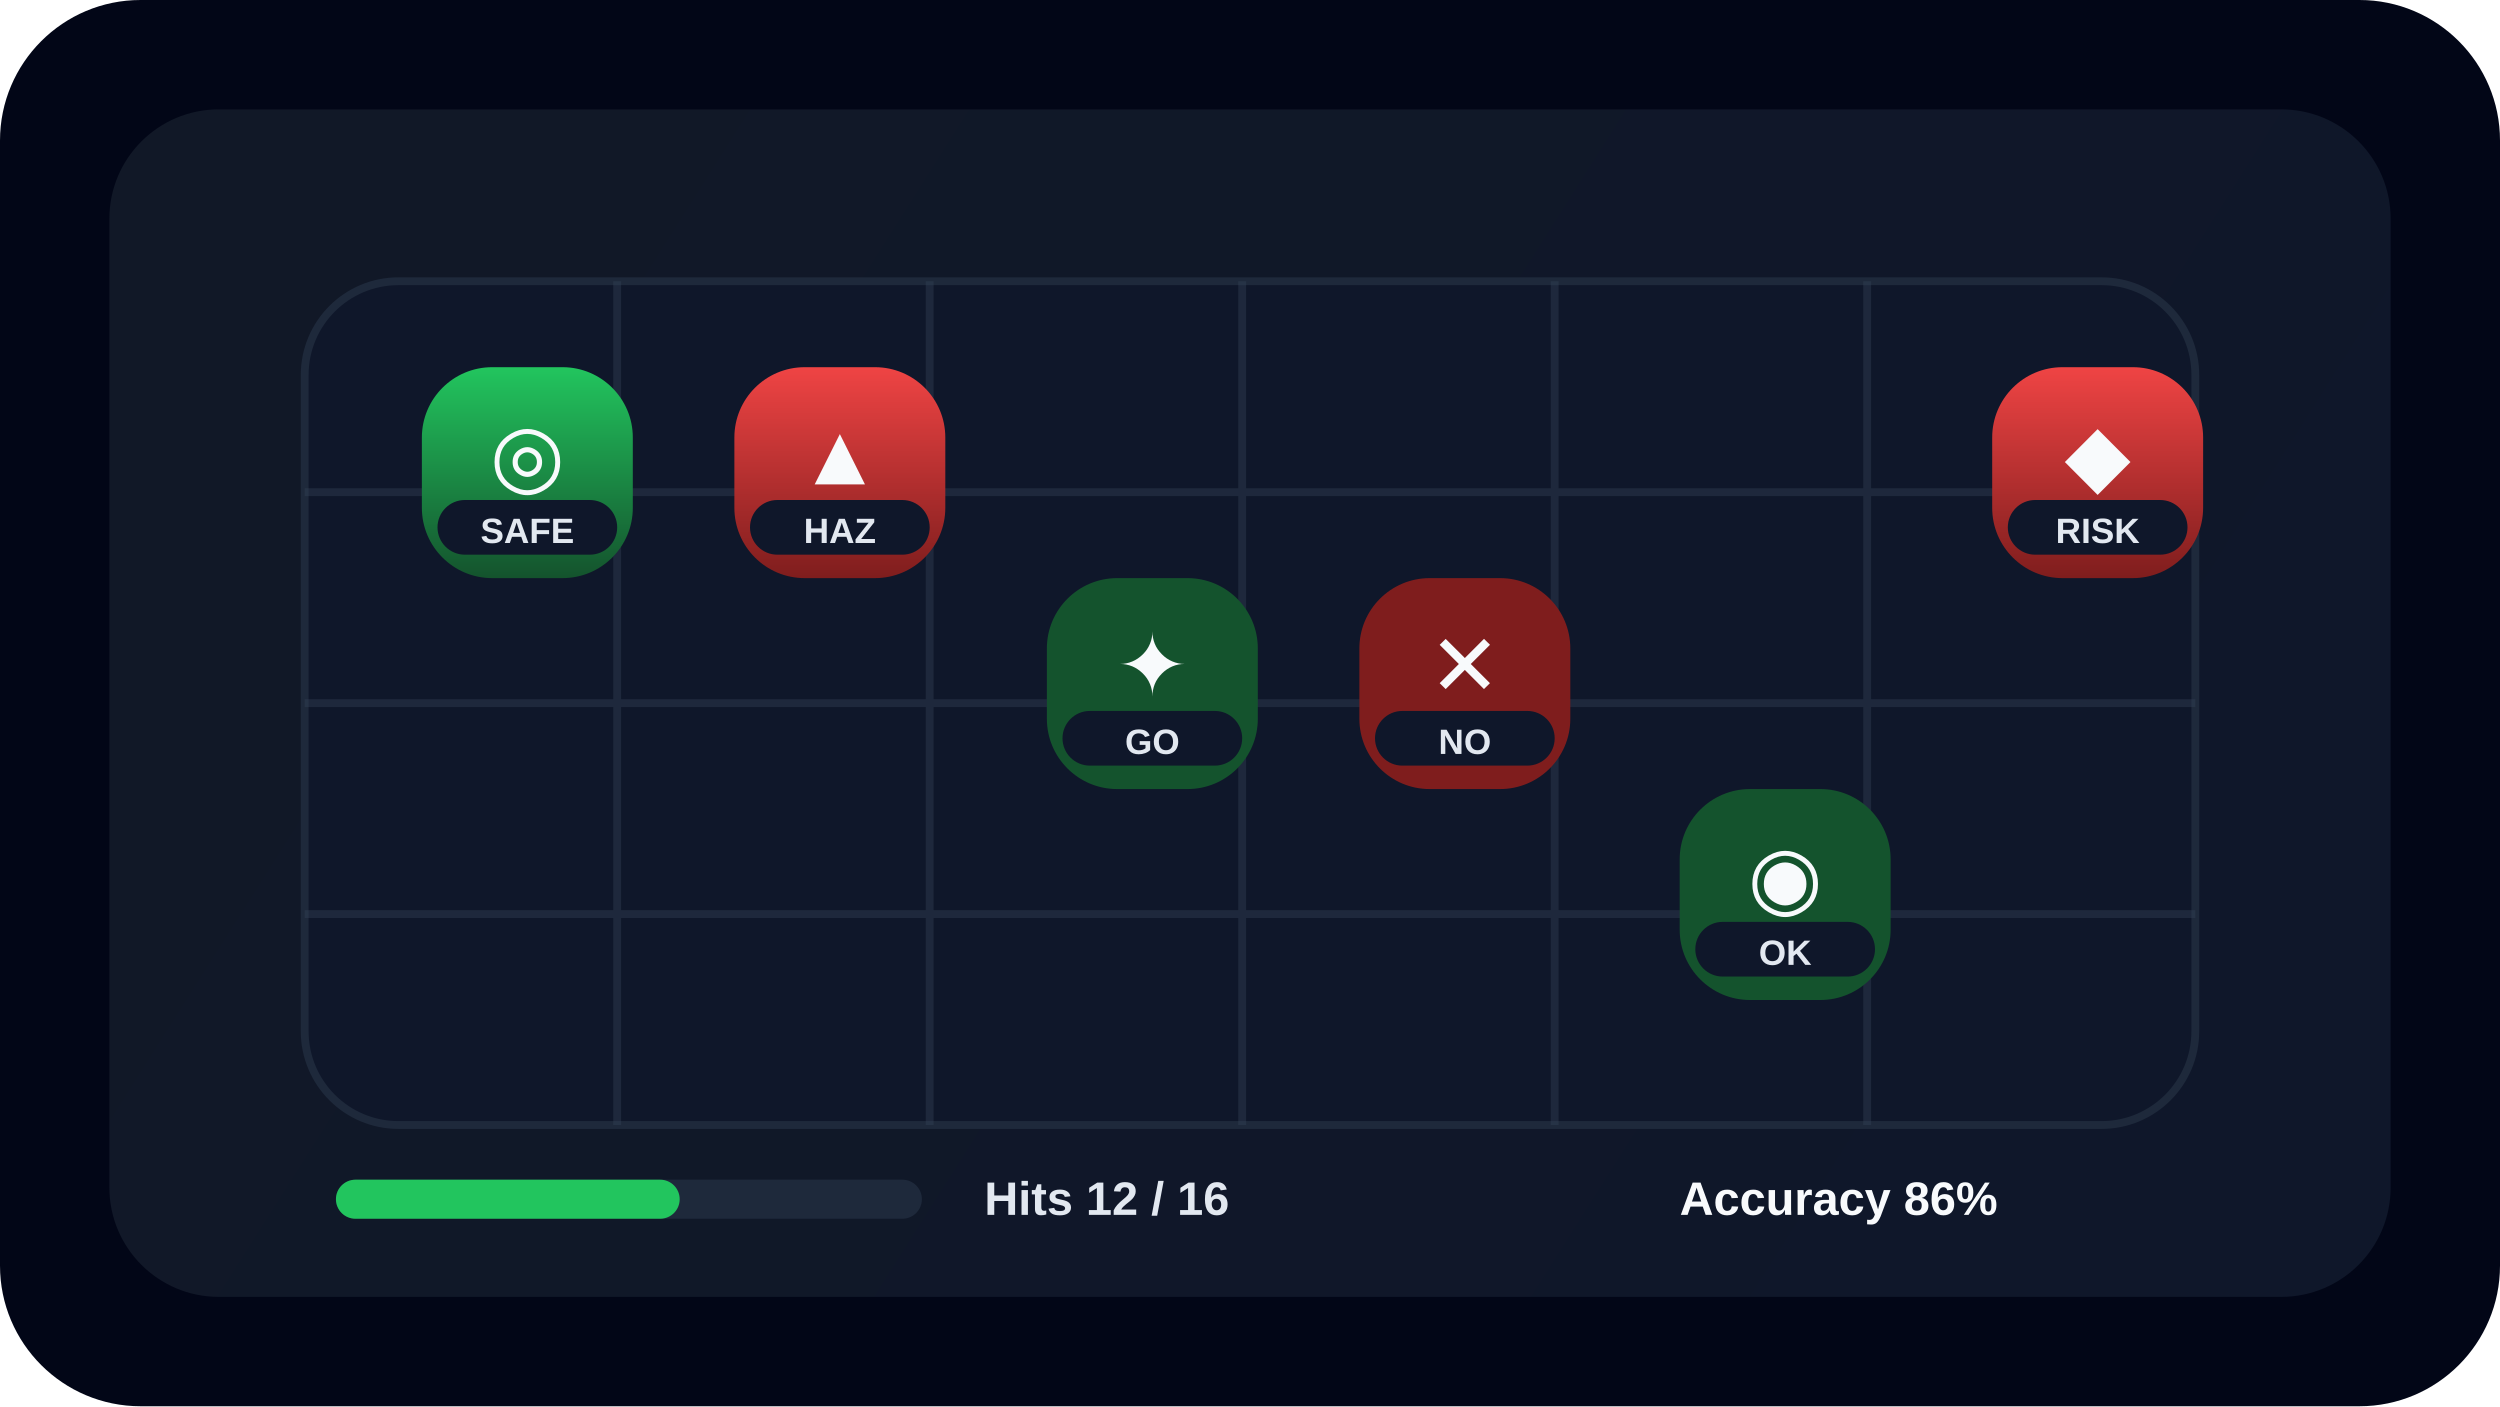
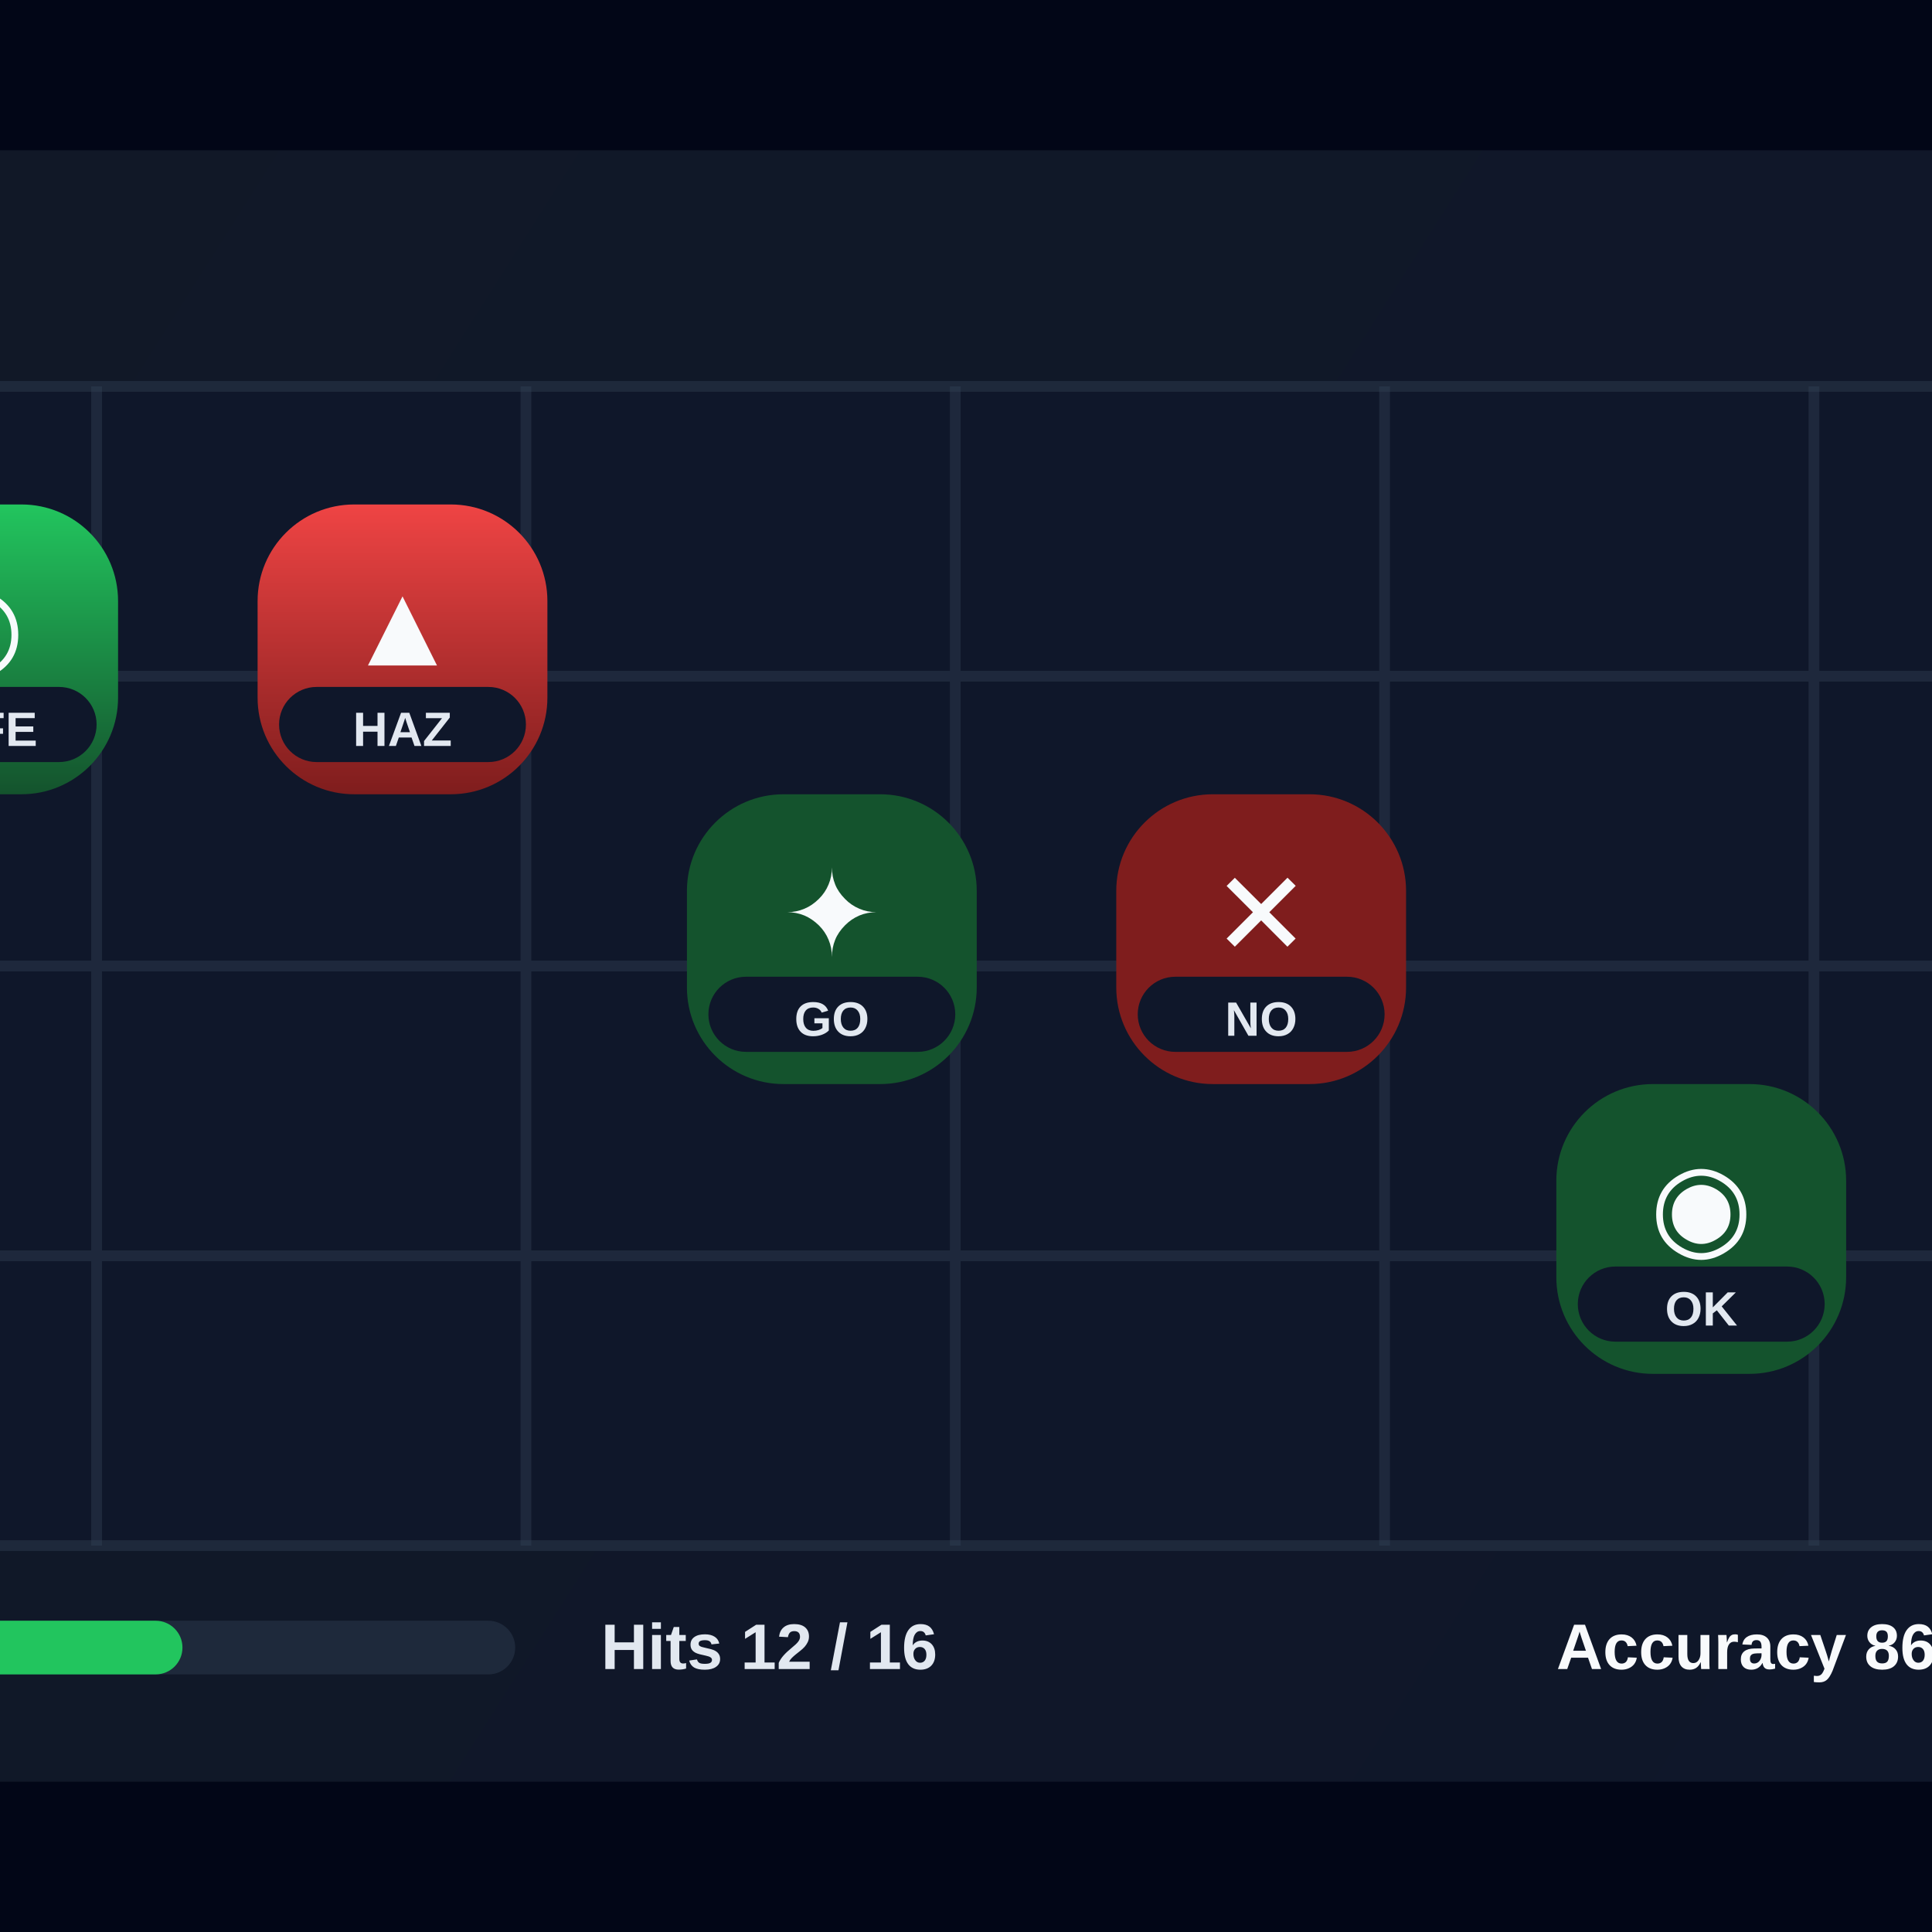
- <svg xmlns="http://www.w3.org/2000/svg" width="640" height="360" viewBox="0 0 640 360" fill="none">
+ <svg xmlns="http://www.w3.org/2000/svg" width="360" height="360" viewBox="140 0 360 360" fill="none">
  <rect width="640" height="360" rx="36" fill="#020617" />
  <rect x="28" y="28" width="584" height="304" rx="28" fill="url(#bg)" />
  <rect x="78" y="72" width="484" height="216" rx="24" fill="#0F172A" stroke="#1E293B" stroke-width="2" />
  <g opacity="0.42" stroke="#334155" stroke-width="2">
    <path d="M158 72V288" />
    <path d="M238 72V288" />
    <path d="M318 72V288" />
    <path d="M398 72V288" />
    <path d="M478 72V288" />
    <path d="M78 126H562" />
    <path d="M78 180H562" />
    <path d="M78 234H562" />
  </g>
  <g>
    <rect x="108" y="94" width="54" height="54" rx="18" fill="url(#safeCard)" />
    <text x="135" y="124" fill="#F8FAFC" font-family="Arial, sans-serif" font-size="22" font-weight="700" text-anchor="middle">◎</text>
    <rect x="112" y="128" width="46" height="14" rx="7" fill="#0F172A" />
    <text x="135" y="139" fill="#E2E8F0" font-family="Arial, sans-serif" font-size="9" font-weight="700" text-anchor="middle">SAFE</text>
  </g>
  <g>
    <rect x="268" y="148" width="54" height="54" rx="18" fill="url(#safeCard)" />
    <text x="295" y="178" fill="#F8FAFC" font-family="Arial, sans-serif" font-size="22" font-weight="700" text-anchor="middle">✦</text>
    <rect x="272" y="182" width="46" height="14" rx="7" fill="#0F172A" />
    <text x="295" y="193" fill="#E2E8F0" font-family="Arial, sans-serif" font-size="9" font-weight="700" text-anchor="middle">GO</text>
  </g>
  <g>
    <rect x="430" y="202" width="54" height="54" rx="18" fill="url(#safeCard)" />
    <text x="457" y="232" fill="#F8FAFC" font-family="Arial, sans-serif" font-size="22" font-weight="700" text-anchor="middle">◉</text>
    <rect x="434" y="236" width="46" height="14" rx="7" fill="#0F172A" />
    <text x="457" y="247" fill="#E2E8F0" font-family="Arial, sans-serif" font-size="9" font-weight="700" text-anchor="middle">OK</text>
  </g>
  <g>
    <rect x="188" y="94" width="54" height="54" rx="18" fill="url(#hazardCard)" />
    <text x="215" y="124" fill="#F8FAFC" font-family="Arial, sans-serif" font-size="22" font-weight="700" text-anchor="middle">▲</text>
    <rect x="192" y="128" width="46" height="14" rx="7" fill="#0F172A" />
    <text x="215" y="139" fill="#E2E8F0" font-family="Arial, sans-serif" font-size="9" font-weight="700" text-anchor="middle">HAZ</text>
  </g>
  <g>
    <rect x="348" y="148" width="54" height="54" rx="18" fill="url(#hazardCard)" />
    <text x="375" y="178" fill="#F8FAFC" font-family="Arial, sans-serif" font-size="22" font-weight="700" text-anchor="middle">✕</text>
    <rect x="352" y="182" width="46" height="14" rx="7" fill="#0F172A" />
    <text x="375" y="193" fill="#E2E8F0" font-family="Arial, sans-serif" font-size="9" font-weight="700" text-anchor="middle">NO</text>
  </g>
  <g>
    <rect x="510" y="94" width="54" height="54" rx="18" fill="url(#hazardCard)" />
    <text x="537" y="124" fill="#F8FAFC" font-family="Arial, sans-serif" font-size="22" font-weight="700" text-anchor="middle">◆</text>
    <rect x="514" y="128" width="46" height="14" rx="7" fill="#0F172A" />
    <text x="537" y="139" fill="#E2E8F0" font-family="Arial, sans-serif" font-size="9" font-weight="700" text-anchor="middle">RISK</text>
  </g>
  <rect x="86" y="302" width="150" height="10" rx="5" fill="#1E293B" />
  <rect x="86" y="302" width="88" height="10" rx="5" fill="#22C55E" />
  <text x="252" y="311" fill="#E2E8F0" font-family="Arial, sans-serif" font-size="12" font-weight="700">Hits 12 / 16</text>
  <text x="430" y="311" fill="#F8FAFC" font-family="Arial, sans-serif" font-size="12" font-weight="700">Accuracy 86%</text>
  <defs>
    <linearGradient id="bg" x1="80" y1="28" x2="560" y2="332" gradientUnits="userSpaceOnUse">
      <stop stop-color="#111827" />
      <stop offset="1" stop-color="#0F172A" />
    </linearGradient>
    <linearGradient id="safeCard" x1="135" y1="94" x2="135" y2="148" gradientUnits="userSpaceOnUse">
      <stop stop-color="#22C55E" />
      <stop offset="1" stop-color="#14532D" />
    </linearGradient>
    <linearGradient id="hazardCard" x1="215" y1="94" x2="215" y2="148" gradientUnits="userSpaceOnUse">
      <stop stop-color="#EF4444" />
      <stop offset="1" stop-color="#7F1D1D" />
    </linearGradient>
  </defs>
</svg>
